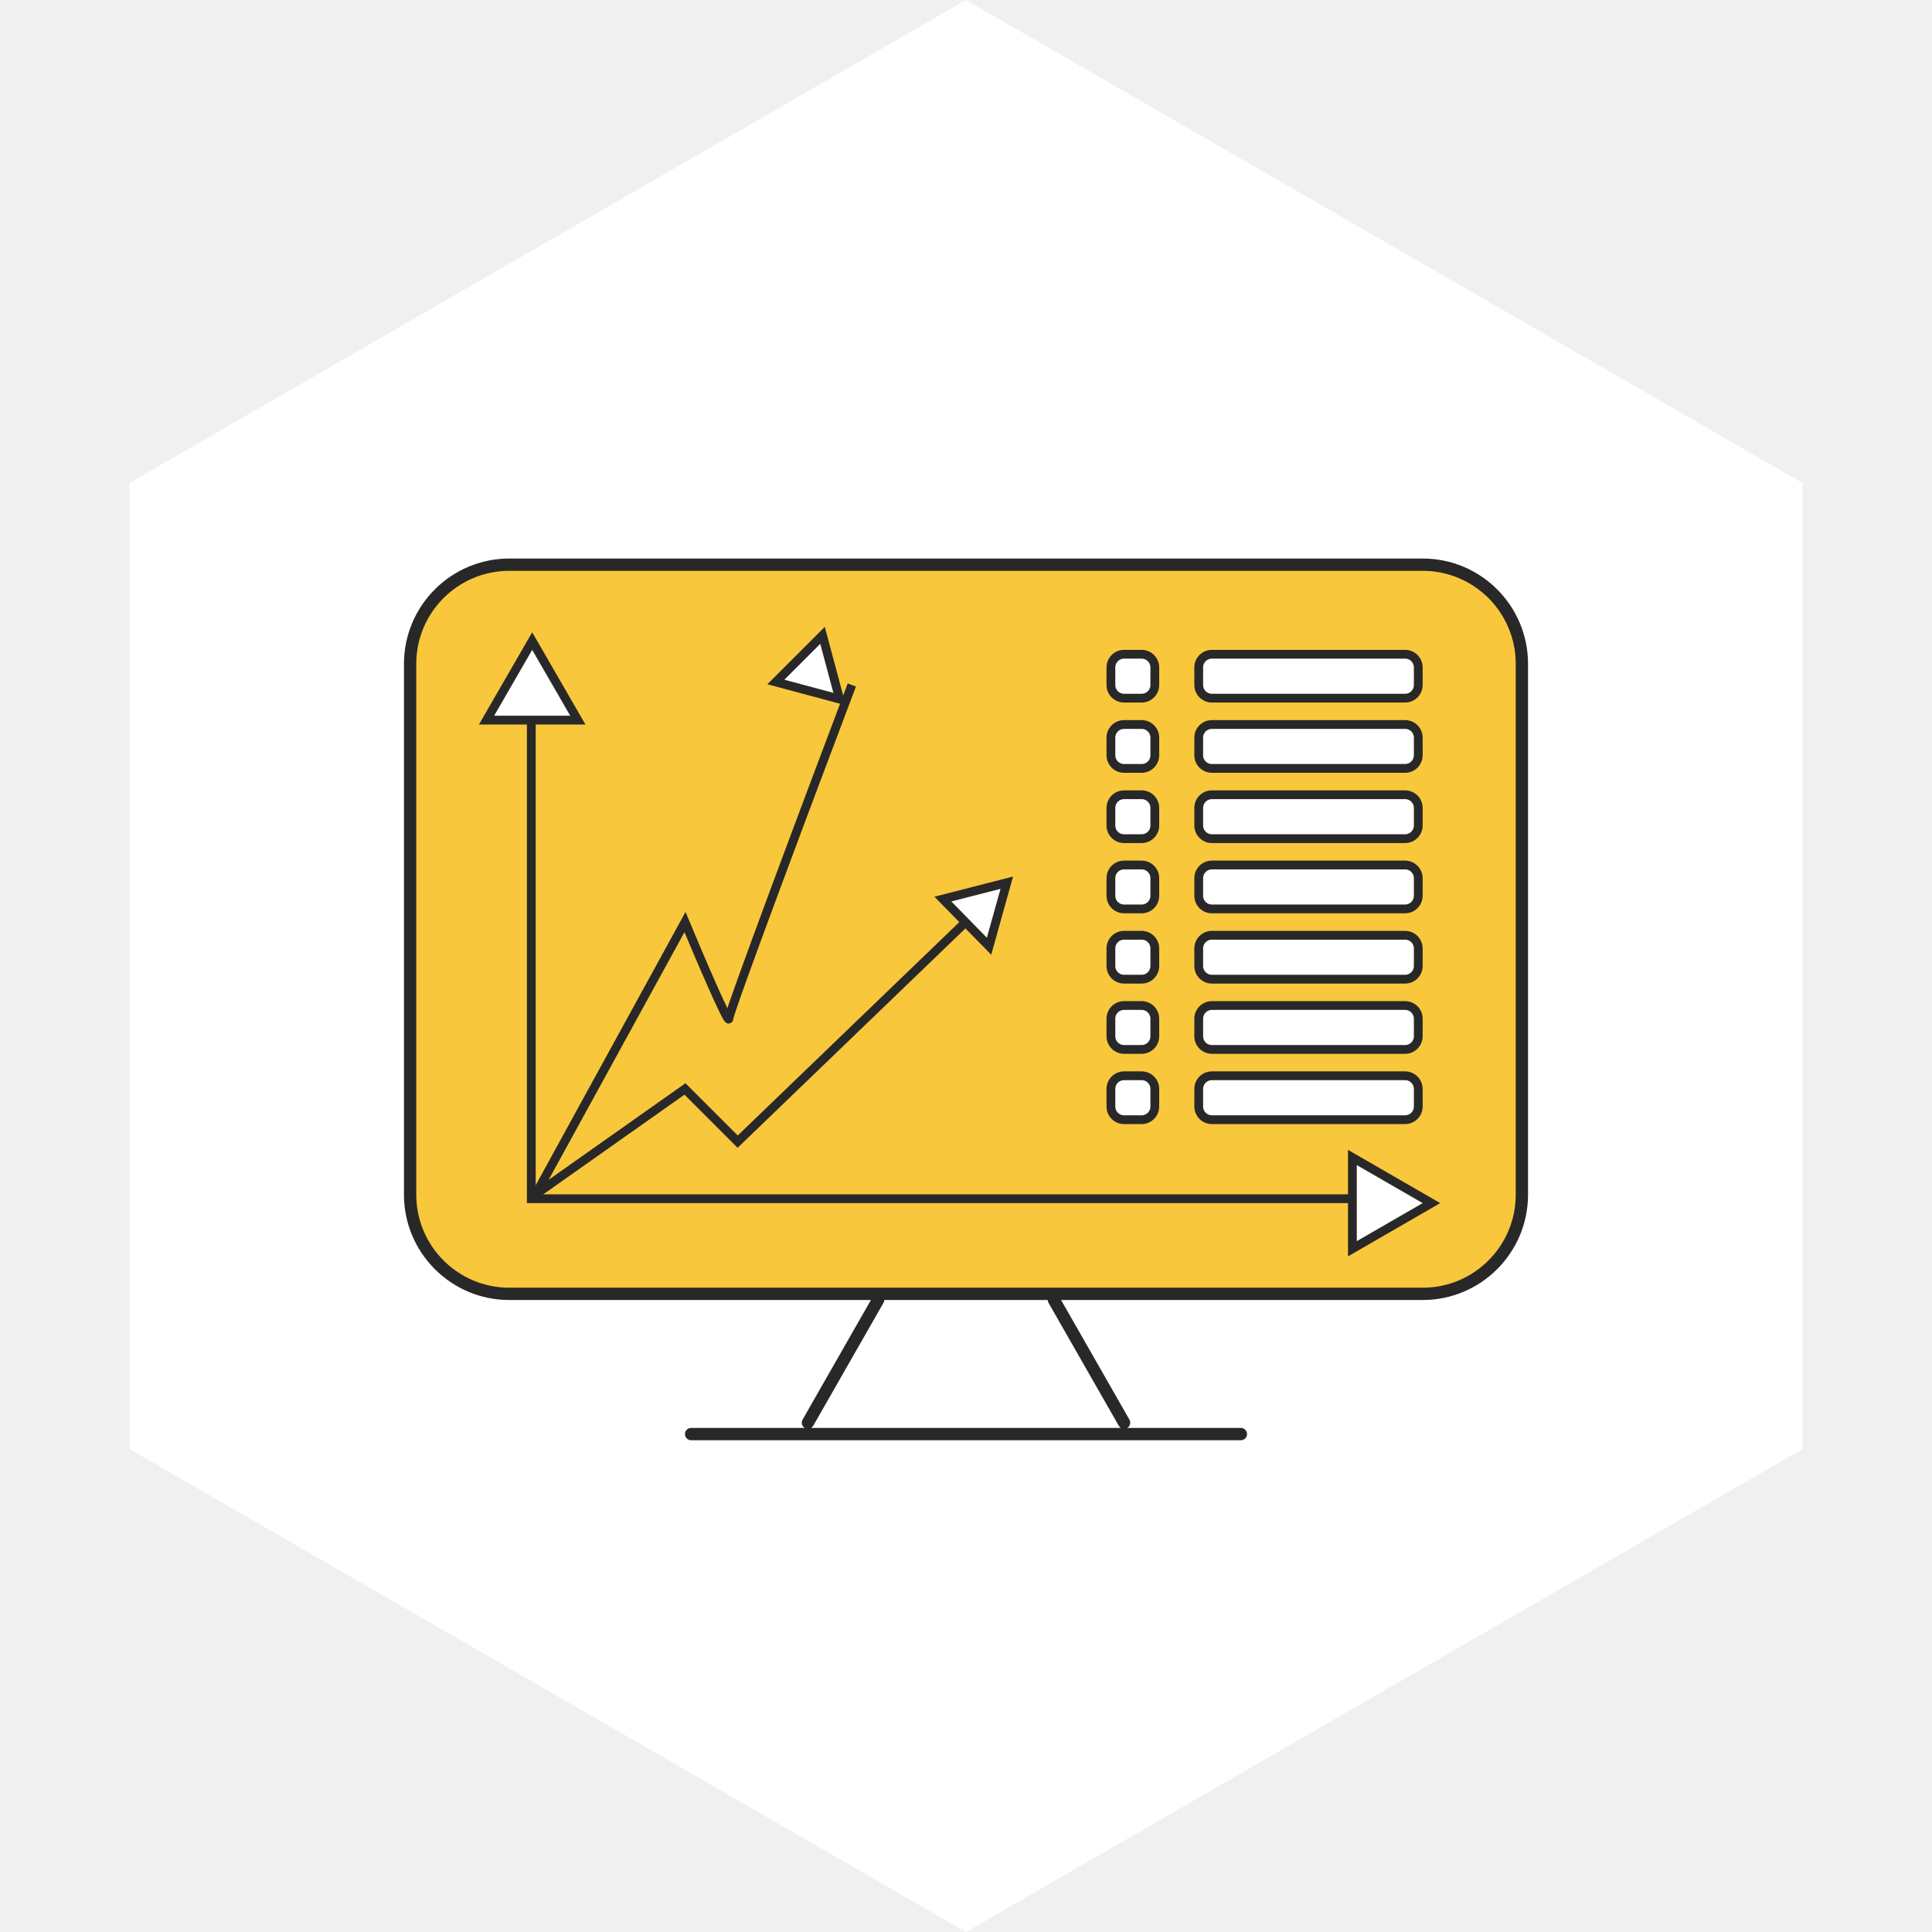
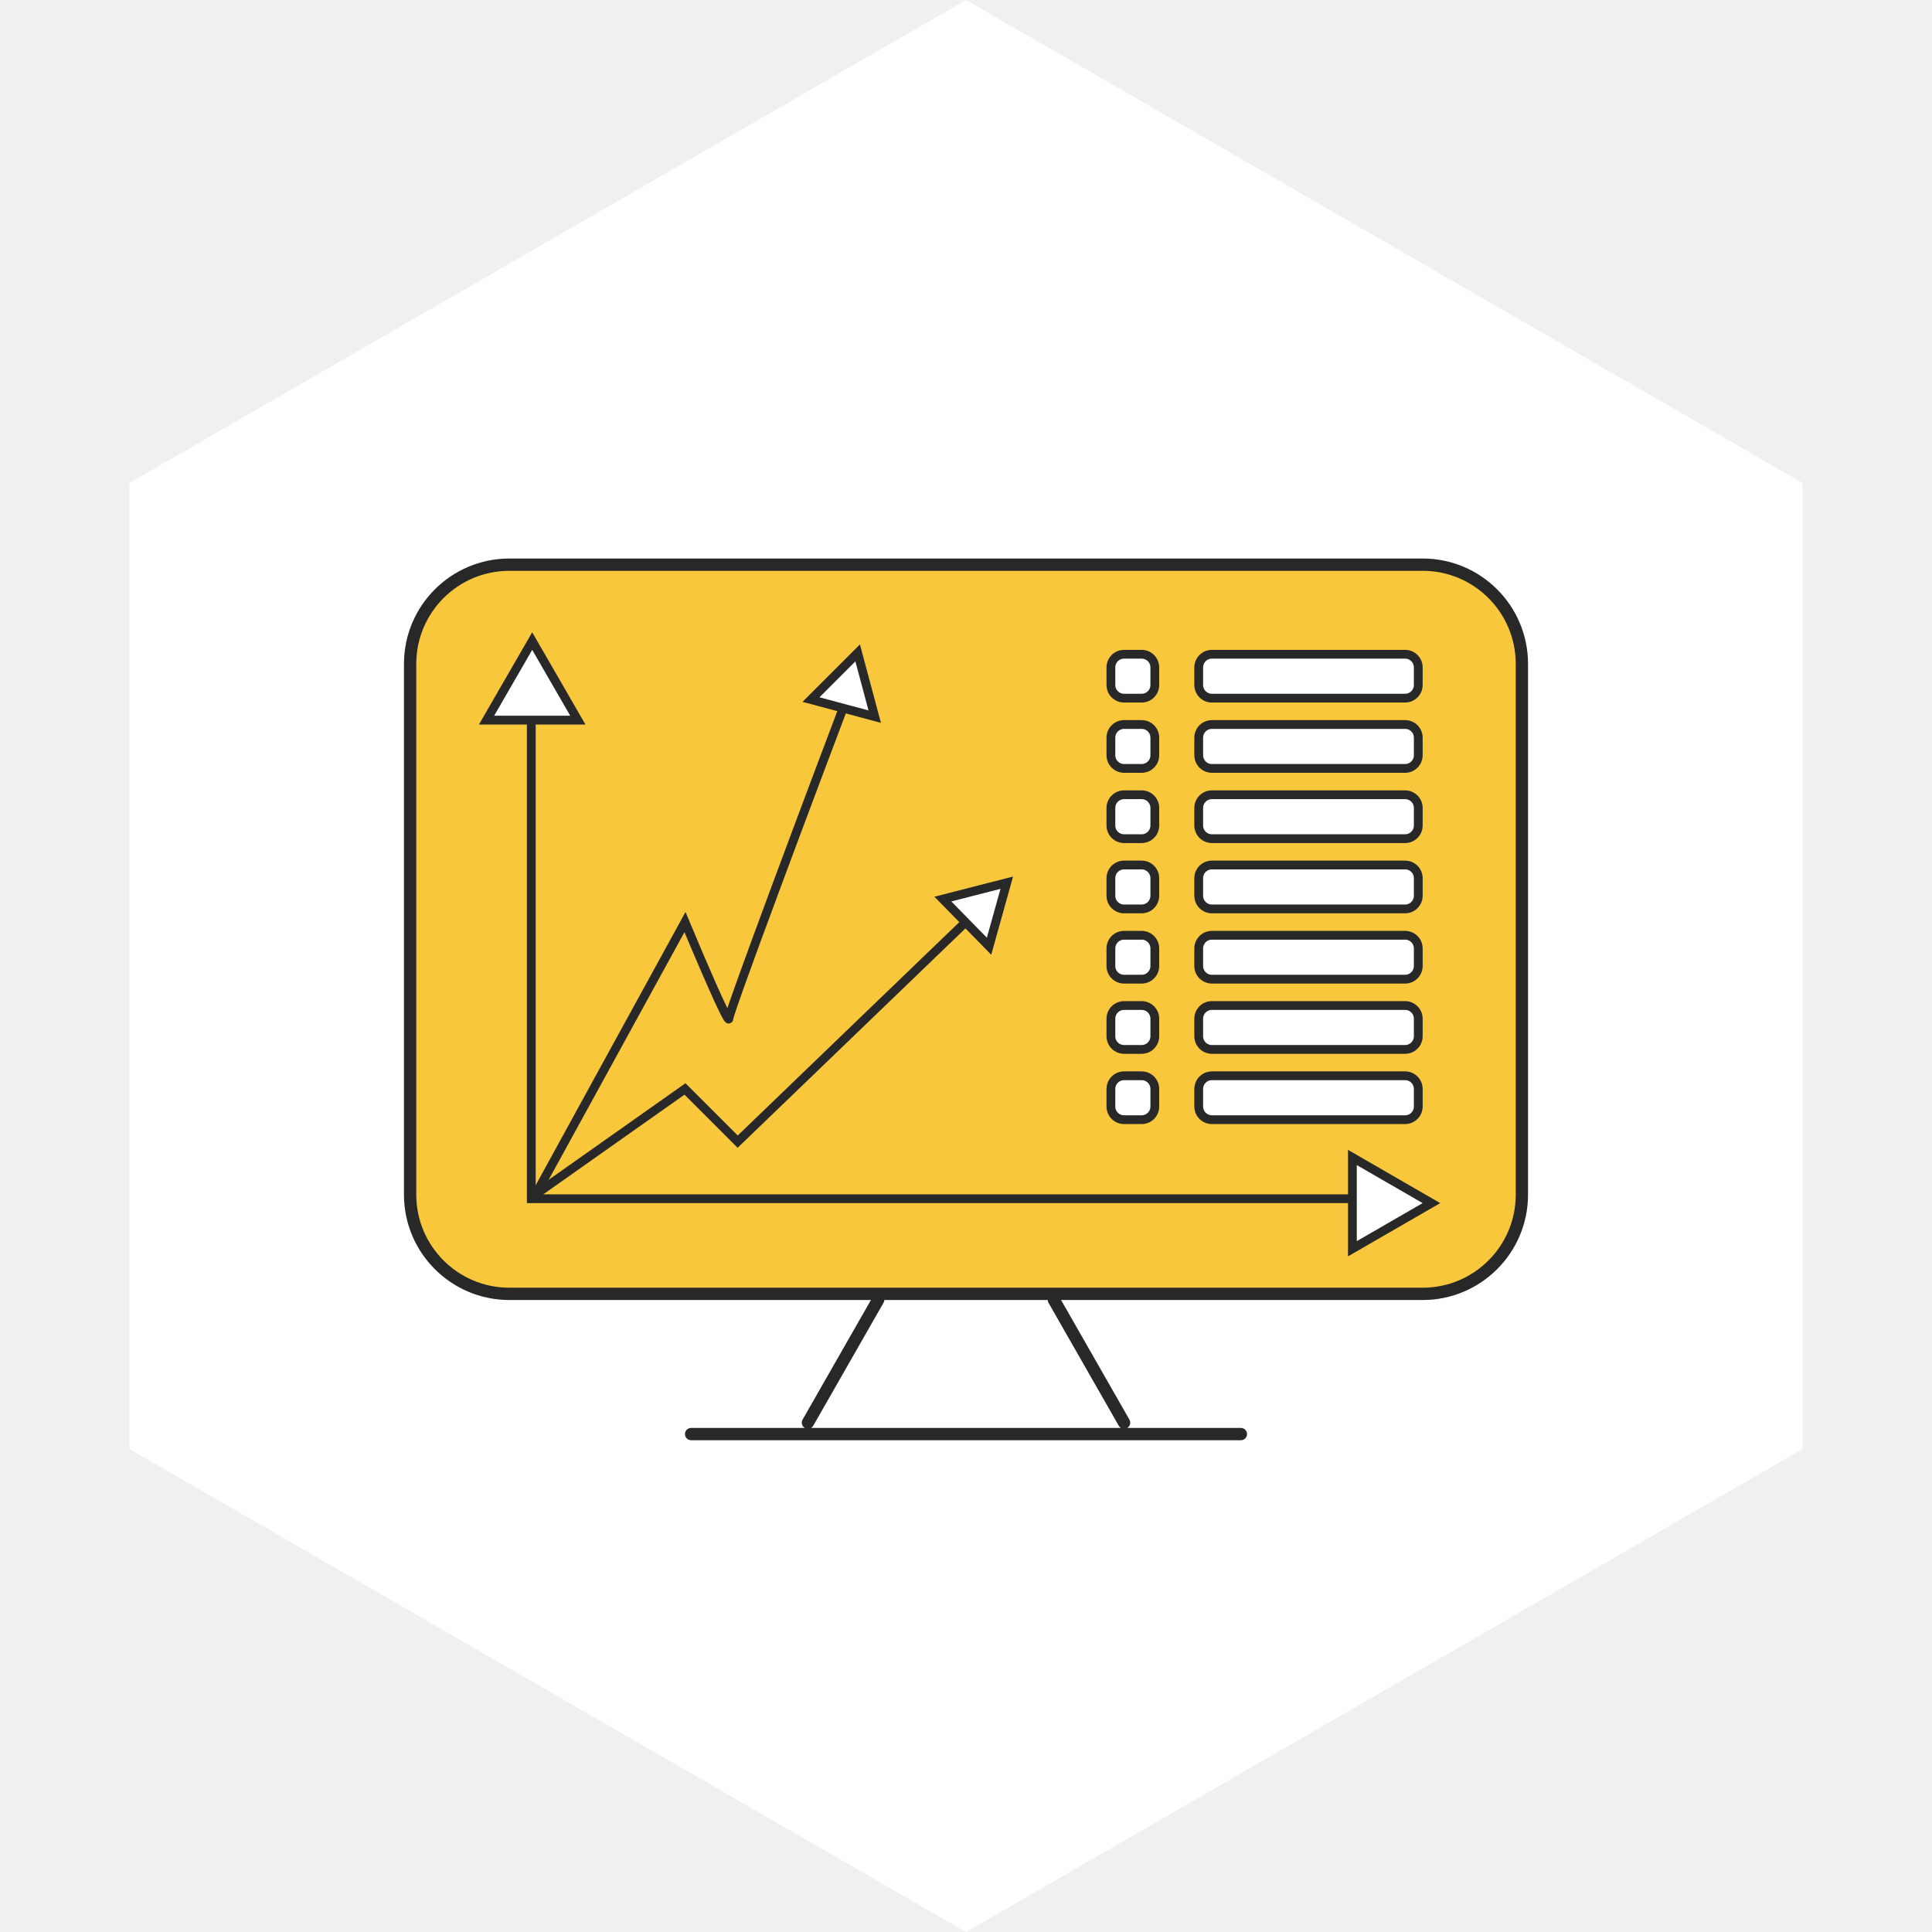
<svg xmlns="http://www.w3.org/2000/svg" width="110" height="110" fill="none">
  <path d="m55 0 47.631 27.5v55L55 110 7.369 82.5v-55L55 0Z" fill="#fff" />
  <path d="M23.35 37.8A5.65 5.65 0 0 1 29 32.15h52a5.65 5.65 0 0 1 5.65 5.65v30.217a5.65 5.65 0 0 1-5.65 5.65H29a5.65 5.65 0 0 1-5.65-5.65V37.8Z" fill="#F8C73B" stroke="#282828" stroke-width=".7" />
  <path stroke="#282828" stroke-width=".5" d="M30.25 37v31m50.75.25H30" />
  <path d="m27.703 41 2.598-4.5 2.598 4.5h-5.196ZM77 65.902l4.5 2.598-4.5 2.598v-5.196Z" fill="#fff" stroke="#282828" stroke-width=".5" />
  <path d="m50 74-4 7m14-7 4 7m-24.65.65h31.3" stroke="#282828" stroke-width=".7" stroke-linecap="round" />
  <rect x="63.25" y="49.25" width="2.5" height="2.5" rx=".75" fill="#fff" stroke="#282828" stroke-width=".5" />
  <rect x="68.25" y="49.25" width="12.5" height="2.5" rx=".75" fill="#fff" stroke="#282828" stroke-width=".5" />
  <rect x="63.25" y="53.25" width="2.5" height="2.5" rx=".75" fill="#fff" stroke="#282828" stroke-width=".5" />
  <rect x="63.25" y="41.25" width="2.5" height="2.5" rx=".75" fill="#fff" stroke="#282828" stroke-width=".5" />
  <rect x="63.25" y="37.25" width="2.5" height="2.5" rx=".75" fill="#fff" stroke="#282828" stroke-width=".5" />
  <rect x="68.25" y="41.25" width="12.5" height="2.5" rx=".75" fill="#fff" stroke="#282828" stroke-width=".5" />
  <rect x="68.25" y="37.25" width="12.5" height="2.5" rx=".75" fill="#fff" stroke="#282828" stroke-width=".5" />
  <rect x="68.25" y="53.25" width="12.5" height="2.5" rx=".75" fill="#fff" stroke="#282828" stroke-width=".5" />
  <rect x="63.25" y="45.25" width="2.5" height="2.5" rx=".75" fill="#fff" stroke="#282828" stroke-width=".5" />
  <rect x="63.25" y="57.25" width="2.5" height="2.5" rx=".75" fill="#fff" stroke="#282828" stroke-width=".5" />
  <rect x="63.25" y="61.25" width="2.5" height="2.5" rx=".75" fill="#fff" stroke="#282828" stroke-width=".5" />
  <rect x="68.25" y="45.25" width="12.5" height="2.5" rx=".75" fill="#fff" stroke="#282828" stroke-width=".5" />
  <rect x="68.25" y="57.25" width="12.5" height="2.5" rx=".75" fill="#fff" stroke="#282828" stroke-width=".5" />
  <rect x="68.25" y="61.25" width="12.5" height="2.5" rx=".75" fill="#fff" stroke="#282828" stroke-width=".5" />
-   <path d="M30.5 68 39 52.5c.833 2 2.5 5.9 2.5 5.5 0-.4 4.667-12.833 7-19m-18 29 8.5-6 3 3 13.5-13" stroke="#282828" stroke-width=".5" />
-   <path d="m44.175 38.83 2.656-2.656.972 3.628-3.628-.972Zm9.509 12.36 3.638-.933-1.01 3.617-2.628-2.684Z" fill="#fff" stroke="#282828" stroke-width=".5" />
+   <path d="M30.5 68 39 52.5c.833 2 2.5 5.9 2.5 5.5 0-.4 4.667-12.833 7-19" stroke="#282828" stroke-width=".5" />
+   <path d="m46.175 39.83 2.656-2.656.972 3.628-3.628-.972Z" fill="#fff" stroke="#282828" stroke-width=".5" />
+   <path d="m30.5 68 8.5-6 3 3 13.5-13" stroke="#282828" stroke-width=".5" />
+   <path d="m53.684 51.19 3.638-.933-1.01 3.617-2.628-2.684Z" fill="#fff" stroke="#282828" stroke-width=".5" />
</svg>
